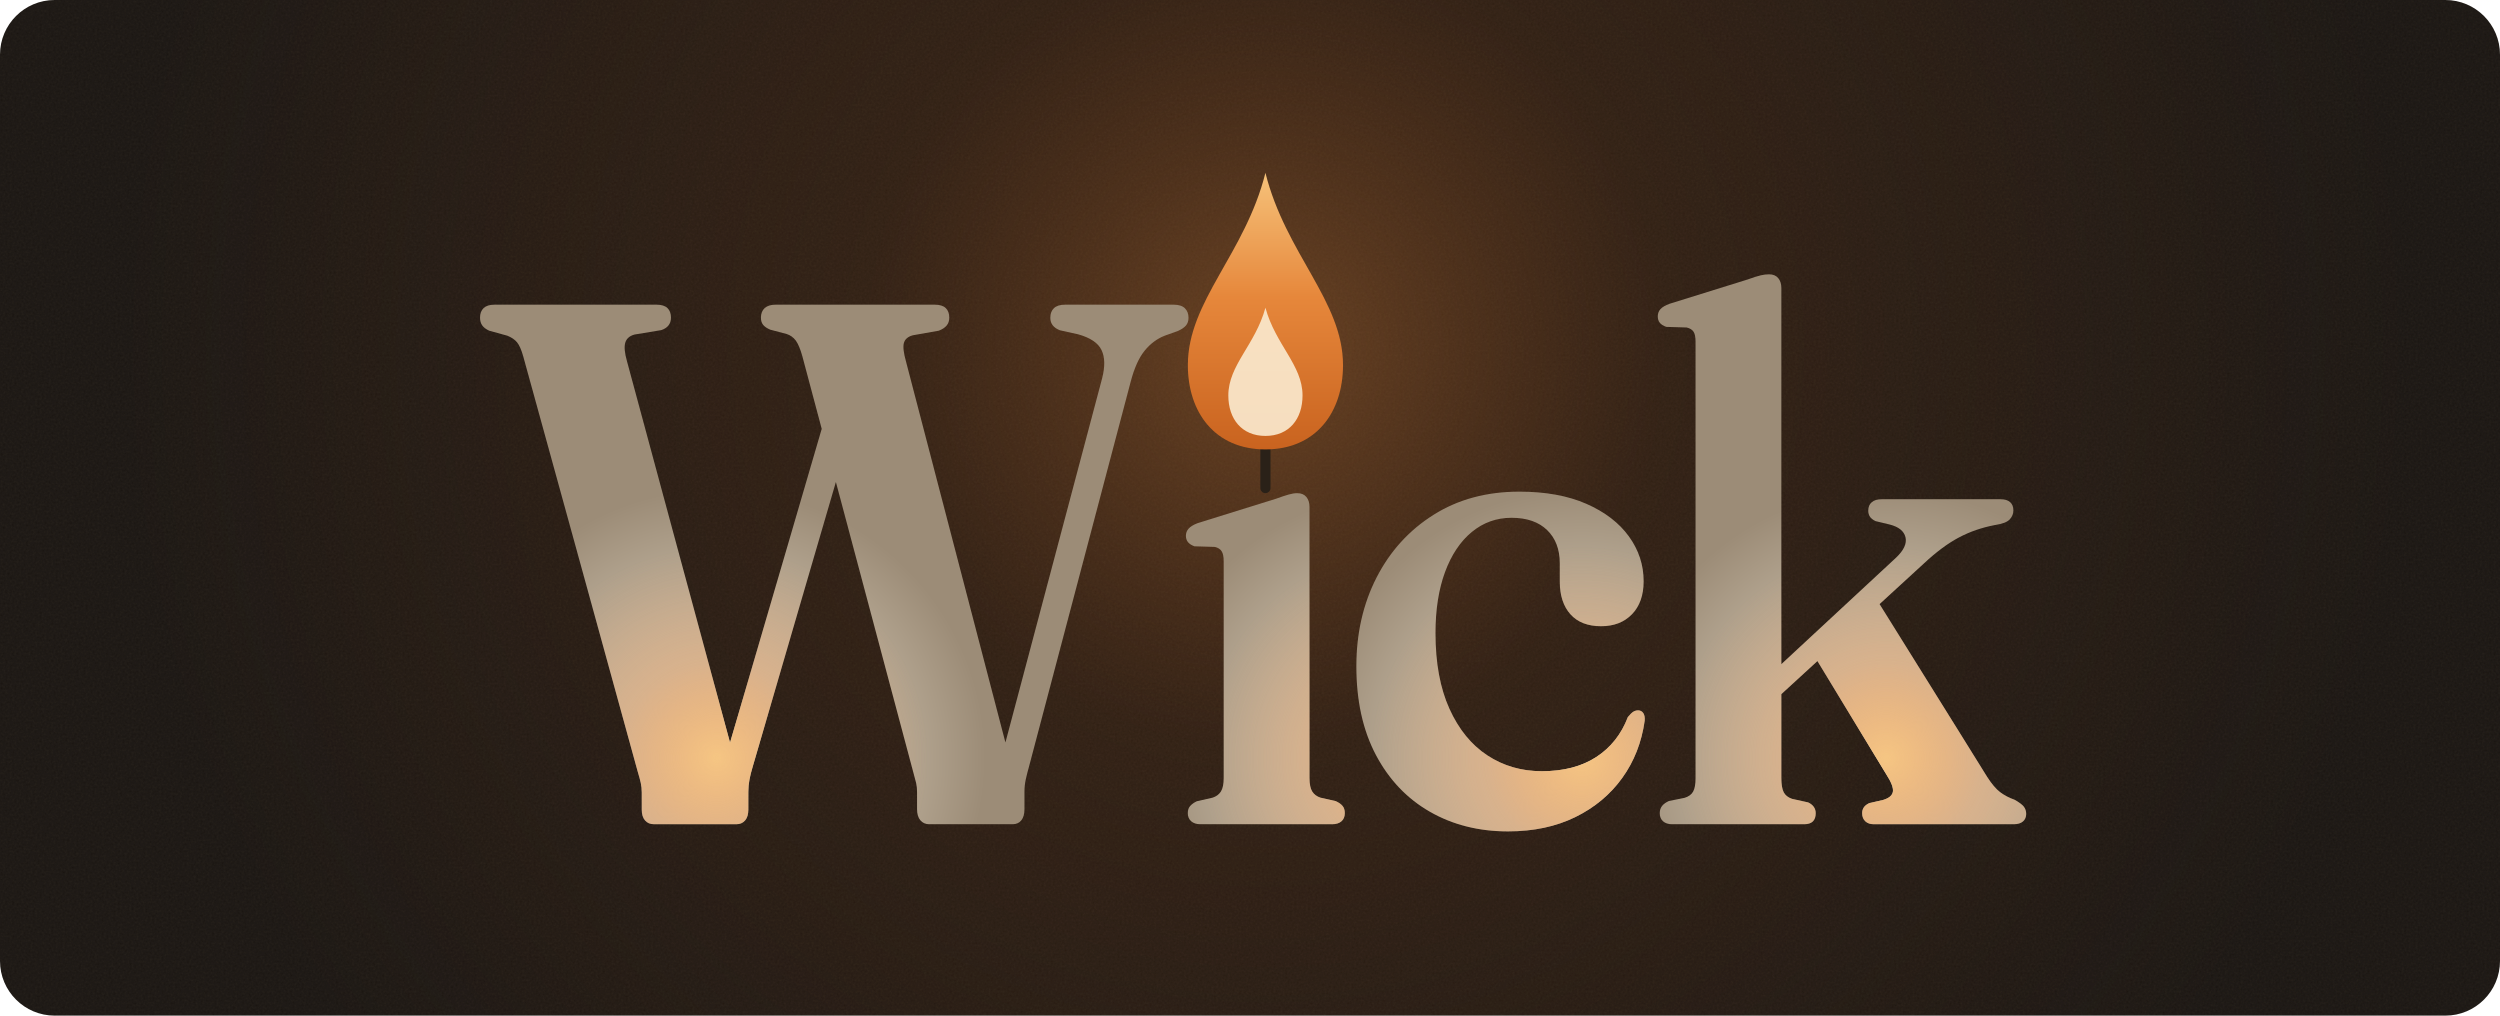
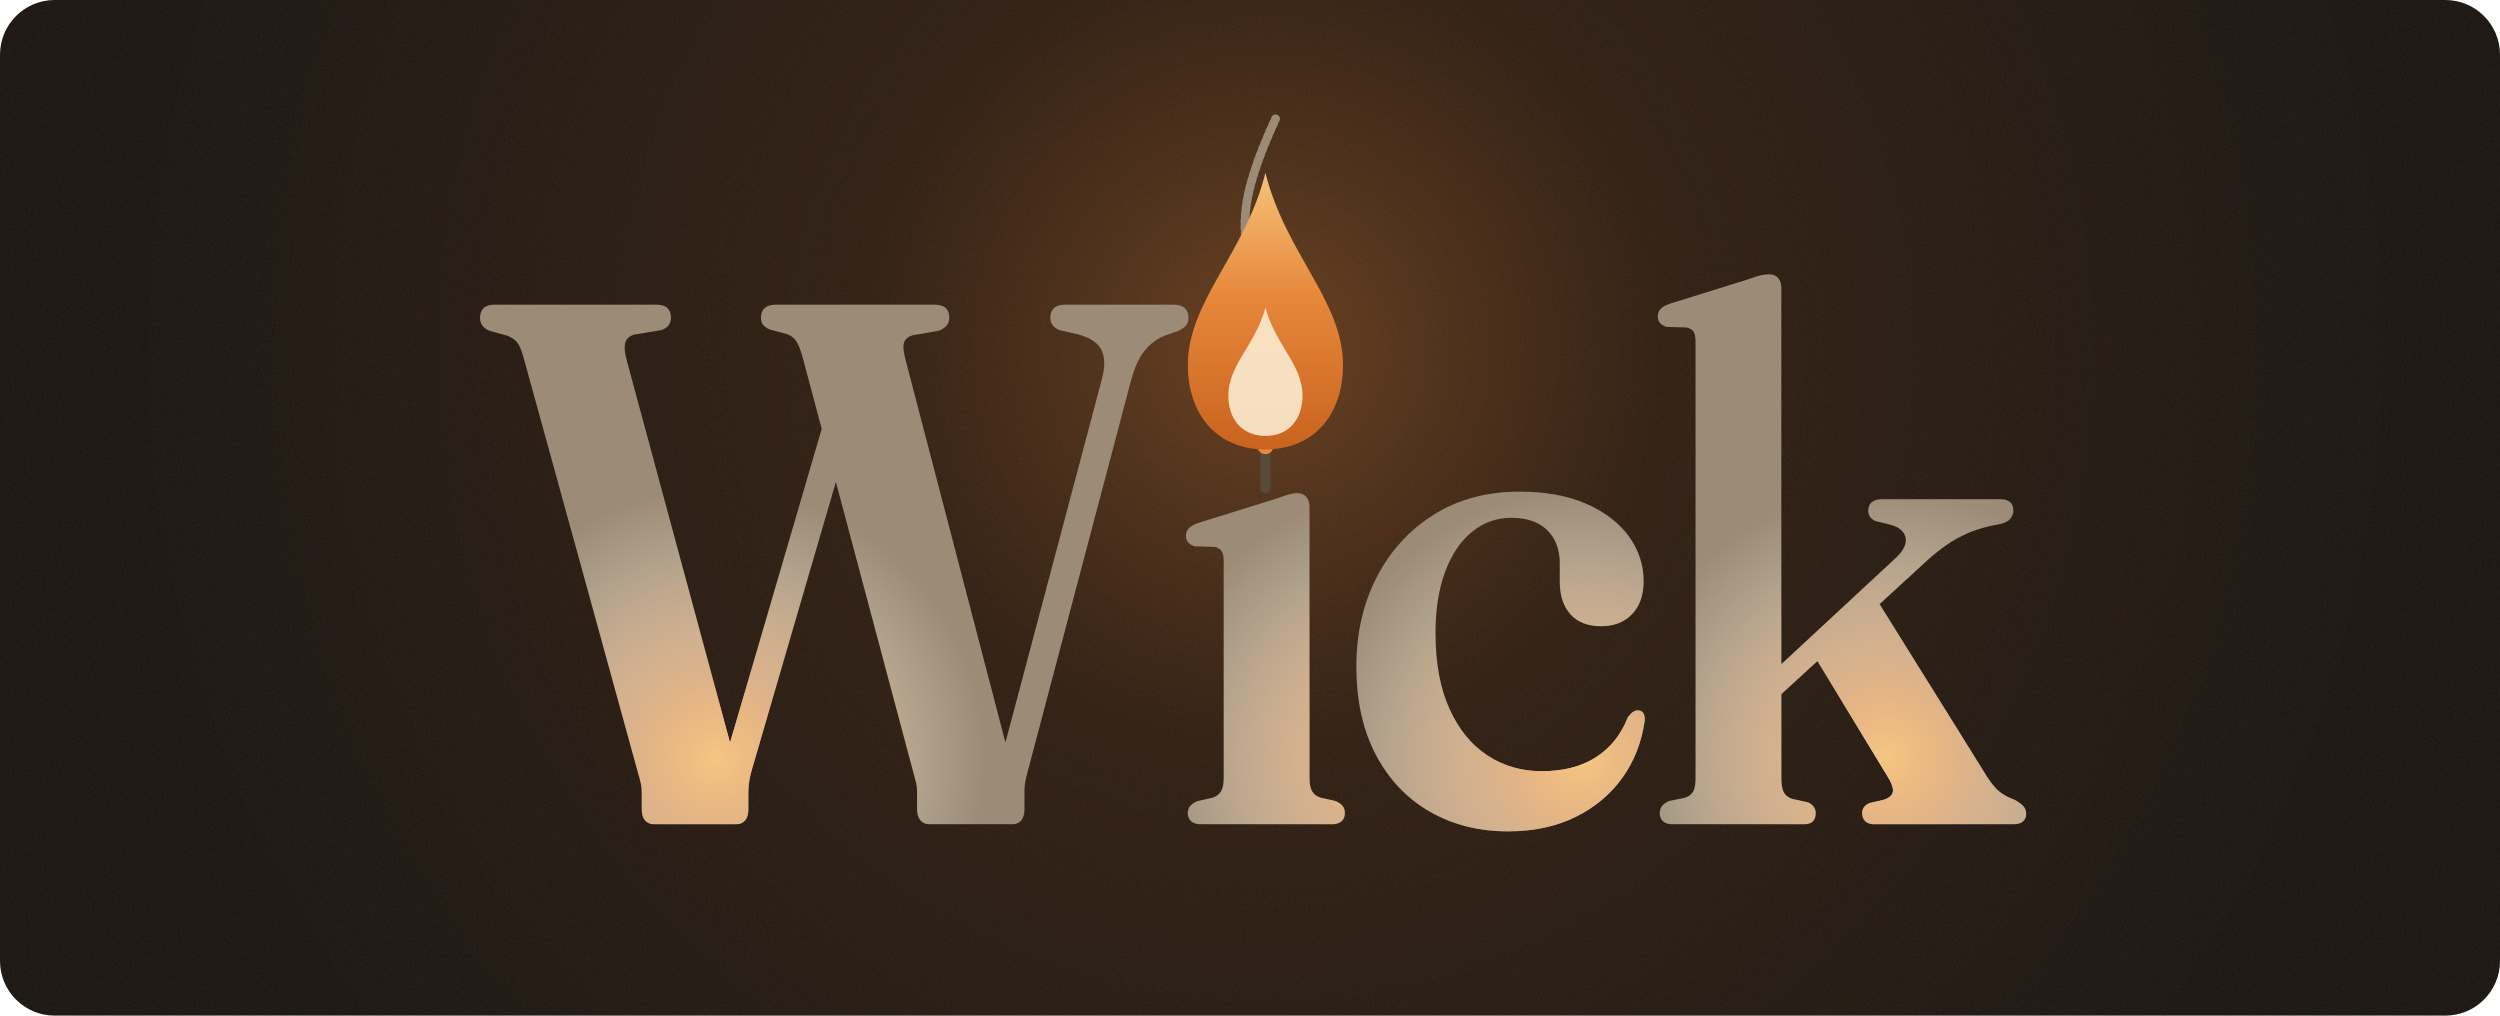
<svg xmlns="http://www.w3.org/2000/svg" viewBox="0 0 1280 520" role="img" aria-label="Wick">
  <style>
- .rise{animation:rise 1s cubic-bezier(.32,.72,.28,1) backwards}
- .l0{animation-delay:.10s} .l1{animation-delay:.19s} .l2{animation-delay:.28s} .l3{animation-delay:.37s}
- .lit{animation:rise 1s cubic-bezier(.32,.72,.28,1) backwards, catch 3.1s 1.9s ease-in-out infinite}
- .lit.l0{animation-delay:.10s,1.9s} .lit.l1{animation-delay:.19s,1.9s} .lit.l2{animation-delay:.28s,1.9s} .lit.l3{animation-delay:.37s,1.9s}
- .flame{transform-box:fill-box;transform-origin:50% 100%;animation:ignite .7s 1.15s cubic-bezier(.34,1.56,.64,1) backwards, flicker 3s 1.85s ease-in-out infinite}
- .core{transform-box:fill-box;transform-origin:50% 100%;animation:flicker 2.3s 1.85s ease-in-out infinite reverse}
- .glow{animation:bloom 1.2s 1.15s ease-out backwards, breathe 3s 2.35s ease-in-out infinite}
- .wick{animation:singe .6s 1.05s ease-out backwards}
- @keyframes rise{from{opacity:0;transform:translateY(18px)}}
- @keyframes ignite{from{transform:scale(0)}}
- @keyframes bloom{from{opacity:0}}
- @keyframes singe{from{fill:#4A3B2C}}
- @keyframes flicker{0%,100%{transform:scale(1,1) skewX(0)}18%{transform:scale(.97,1.05) skewX(-2deg)}37%{transform:scale(1.02,.97) skewX(1.5deg)}55%{transform:scale(.98,1.07) skewX(-1deg)}74%{transform:scale(1.01,.98) skewX(2deg)}}
- @keyframes breathe{0%,100%{opacity:1}20%{opacity:.82}41%{opacity:.96}58%{opacity:.78}79%{opacity:.92}}
- @keyframes catch{0%,100%{opacity:1}25%{opacity:.72}50%{opacity:.9}70%{opacity:.66}}
- @media (prefers-reduced-motion:reduce){*{animation:none!important}}
+ .rise{animation:rise 1.4s cubic-bezier(.32,.72,.28,1) backwards}
+ .l0{animation-delay:.2s} .l1{animation-delay:.35s} .l2{animation-delay:.5s} .l3{animation-delay:.65s}
+ .lit{animation:light 14s ease-in-out infinite}
+ .glow{animation:light 14s ease-in-out infinite}
+ .burn{transform-box:fill-box;transform-origin:50% 100%;animation:burn 14s cubic-bezier(.34,1.2,.64,1) infinite}
+ .flame{transform-box:fill-box;transform-origin:50% 100%;animation:flicker 2.6s ease-in-out infinite}
+ .core{transform-box:fill-box;transform-origin:50% 100%;animation:flicker 1.9s ease-in-out infinite reverse}
+ .ember{animation:ember 14s ease-in-out infinite}
+ .smoke{animation:smoke 14s ease-out infinite}
+ .dim{animation:dim 14s ease-in-out infinite}
+ @keyframes rise{from{opacity:0;transform:translateY(22px)}}
+ @keyframes burn{0%,17%{transform:scale(0)}19.5%{transform:scale(1.14)}22%,85%{transform:scale(1)}88.5%,100%{transform:scale(0)}}
+ @keyframes light{0%,17%{opacity:0}25%,85%{opacity:1}90%,100%{opacity:0}}
+ @keyframes dim{0%,17%{opacity:.55}25%,85%{opacity:1}90%,100%{opacity:.55}}
+ @keyframes ember{0%,6%{opacity:0}14%{opacity:1}17.5%,86%{opacity:0}89%{opacity:1}97%,100%{opacity:0}}
+ @keyframes smoke{0%,87%{opacity:0;stroke-dashoffset:1;transform:translateY(0)}89%{opacity:.75;stroke-dashoffset:.55}100%{opacity:0;stroke-dashoffset:0;transform:translateY(-30px)}}
+ @keyframes flicker{0%,100%{transform:scale(1,1) skewX(0)}18%{transform:scale(.96,1.07) skewX(-3deg)}37%{transform:scale(1.03,.96) skewX(2deg)}55%{transform:scale(.97,1.09) skewX(-1.5deg)}74%{transform:scale(1.02,.97) skewX(2.5deg)}}
+ @media (prefers-reduced-motion:reduce){*{animation:none!important}.ember,.smoke{opacity:0}}
</style>
  <defs>
    <filter id="grain" x="0" y="0" width="100%" height="100%">
      <feTurbulence type="fractalNoise" baseFrequency=".85" numOctaves="2" stitchTiles="stitch" />
      <feColorMatrix values="0 0 0 0 .94 0 0 0 0 .90 0 0 0 0 .83 0 0 0 .055 0" />
    </filter>
    <radialGradient id="halo" gradientUnits="userSpaceOnUse" cx="647.9" cy="178.273" r="587">
      <stop offset="0" stop-color="#E6873B" stop-opacity=".38" />
      <stop offset=".35" stop-color="#C9631F" stop-opacity=".13" />
      <stop offset="1" stop-color="#C9631F" stop-opacity="0" />
    </radialGradient>
    <radialGradient id="light" gradientUnits="userSpaceOnUse" cx="647.9" cy="178.273" r="570">
      <stop offset="0" stop-color="#F6C27A" stop-opacity=".9" />
      <stop offset=".45" stop-color="#E6873B" stop-opacity=".32" />
      <stop offset="1" stop-color="#E6873B" stop-opacity="0" />
    </radialGradient>
    <radialGradient id="ink" gradientUnits="userSpaceOnUse" cx="647.9" cy="178.273" r="725">
      <stop offset="0" stop-color="#F0E6D3" />
      <stop offset="1" stop-color="#9C8C77" />
    </radialGradient>
    <linearGradient id="fire" x1="0" y1="1" x2="0" y2="0">
      <stop offset="0" stop-color="#C9631F" />
      <stop offset=".55" stop-color="#E6873B" />
      <stop offset="1" stop-color="#F6C27A" />
    </linearGradient>
  </defs>
  <rect width="1280" height="520" rx="28" fill="#191410" />
  <rect width="1280" height="520" rx="28" filter="url(#grain)" />
  <g class="glow">
    <rect width="1280" height="520" rx="28" fill="url(#halo)" />
  </g>
-   <g fill="url(#ink)">
-     <g class="rise l0">
-       <path transform="translate(243.8 422) scale(0.19 -0.19)" d="M947.64 1121.88 1020.279 1096.48 745.399 155.78Q739.499 136.36 736.439 120.13Q733.379 103.9 733.379 87.04V39.18Q733.379 20.34 724.619 10.17Q715.859 0 701.259 0H478.96Q463.92 0 455.05 10.17Q446.18 20.34 446.18 39.18V85.08Q446.18 99.08 443.57 111.07Q440.96 123.06 435 142.84L126.48 1261.9Q119.3 1287.12 110.37 1298.28Q101.44 1309.44 84.02 1316.42L35.16 1329.88Q22.3 1335.8 16.35 1344.09Q10.4 1352.38 10.4 1365.38Q10.4 1381.68 20.11 1390.84Q29.82 1400 48.86 1400H486.279Q506.099 1400 515.529 1390.84Q524.959 1381.68 524.959 1365.38Q524.959 1340.34 499.139 1331.56L426.739 1319.56Q406.739 1314.14 401.789 1297.62Q396.839 1281.1 406.459 1247.34L705.059 142.26L643.479 80.88ZM1547.159 1364.82Q1547.159 1381.4 1557.009 1390.7Q1566.859 1400 1586.959 1400H1879.779Q1900.099 1400 1909.839 1390.34Q1919.579 1380.68 1919.579 1364.82Q1919.579 1352.1 1912.729 1343.95Q1905.879 1335.8 1890.719 1329.04L1855.219 1316.38Q1824.139 1304.16 1801.199 1275.85Q1778.259 1247.54 1763.959 1193.2L1489.959 156Q1484.559 137.02 1481.029 120.79Q1477.499 104.56 1477.499 87.48V40.28Q1477.499 21 1469.099 10.5Q1460.699 0 1445.819 0H1220.62Q1206.08 0 1197.07 10.5Q1188.06 21 1188.06 40.28V85.8Q1188.06 100.18 1185.56 111.07Q1183.06 121.96 1176.72 144.44L878.82 1261.62Q870.46 1291.04 861.17 1303.46Q851.88 1315.88 837.04 1320.9L792.32 1332.68Q779.24 1338.32 773.29 1345.63Q767.34 1352.94 767.34 1365.1Q767.34 1381.68 777.44 1390.84Q787.54 1400 806.579 1400H1235.939Q1255.979 1400 1265.439 1390.84Q1274.899 1381.68 1274.899 1365.1Q1274.899 1352.38 1267.859 1343.87Q1260.819 1335.36 1246.499 1329.88L1176.899 1317.6Q1156.899 1312.18 1152.649 1297.06Q1148.399 1281.94 1158.299 1246.78L1447.439 138.86L1388.939 80L1686.759 1201.5Q1698.979 1249.04 1685.189 1277.72Q1671.399 1306.4 1622.319 1320.12L1573.259 1331Q1560.739 1335.64 1553.949 1344.01Q1547.159 1352.38 1547.159 1364.82Z" />
-     </g>
-     <g class="rise l1">
-       <path transform="translate(600.2 422) scale(0.19 -0.19)" d="M369.799 855.26V124.96Q369.799 99.94 377.169 88.2Q384.539 76.46 399.399 71.56L440.34 62.34Q452.8 56.64 458.89 49.33Q464.98 42.02 464.98 29.98Q464.98 15.8 456 7.9Q447.02 0 431.02 0H75.14Q60.3 0 51.07 7.9Q41.84 15.8 41.84 29.98Q41.84 41.58 47.93 48.78Q54.02 55.98 66.04 61.9L108.74 71.56Q123.66 76.46 131.11 88.2Q138.56 99.94 138.56 124.52V708.8Q138.56 727.24 132.92 735.81Q127.28 744.38 114.72 747.24L59.7 748.92Q47.94 753.18 42.35 760.12Q36.76 767.06 36.76 777.16Q36.76 788.82 44.34 796.91Q51.92 805 68.6 811.42L278.3 876.66Q299.9 884.48 313.16 888.29Q326.419 892.1 336.579 892.1Q352.859 892.1 361.329 881.9Q369.799 871.7 369.799 855.26Z" />
-     </g>
-     <g class="rise l2">
-       <path transform="translate(686.8 422) scale(0.19 -0.19)" d="M814.46 654.84Q814.46 598.44 783.25 566Q752.04 533.56 699.76 533.56Q645.98 533.56 617.2 565.65Q588.42 597.74 588.42 654.1V702.98Q588.42 759.68 554.25 792.71Q520.08 825.74 458.54 825.74Q397.98 825.74 351.6 787.66Q305.22 749.58 279.389 679.89Q253.559 610.2 253.559 514.82Q253.559 394.24 291.129 311.09Q328.699 227.94 393.519 185.4Q458.34 142.859 540.2 142.859Q628.06 142.859 686.67 181Q745.28 219.14 771.84 288.62Q780.84 299.76 787.14 303.43Q793.44 307.1 800.12 306.82Q808.58 306.54 813.43 299.58Q818.28 292.62 817.34 279.18Q805.1 191.8 756.72 124.61Q708.34 57.42 630 19.04Q551.66 -19.34 448.82 -19.34Q330.9 -19.34 238.43 33.63Q145.96 86.6 93.13 186.25Q40.3 285.9 40.3 425.44Q40.3 559 95.05 665.42Q149.8 771.84 248.7 834.02Q347.6 896.2 479.5 896.2Q585.5 896.2 660.24 863.36Q734.98 830.52 774.72 775.62Q814.46 720.72 814.46 654.84Z" />
-     </g>
-     <g class="rise l3">
-       <path transform="translate(842.6 422) scale(0.19 -0.19)" d="M70.9 0Q55.62 0 46.72 7.9Q37.82 15.8 37.82 29.76Q37.82 41.14 43.91 49Q50 56.86 62.46 62.56L104.72 71.12Q120.96 76.02 127.64 87.65Q134.32 99.28 134.32 124.08V1300.08Q134.32 1318.96 128.9 1327.2Q123.48 1335.44 110.48 1338.52L55.46 1340.2Q43.04 1344.68 37.78 1351.51Q32.52 1358.34 32.52 1368.44Q32.52 1380.1 39.77 1388.08Q47.02 1396.06 64.36 1402.48L274.06 1467.72Q297.42 1476.2 309.549 1479.02Q321.679 1481.84 332.339 1481.84Q348.619 1481.84 357.089 1471.64Q365.559 1461.44 365.559 1445V124.52Q365.559 98.44 371.959 86.11Q378.359 73.78 394.599 68.32L437.86 58.76Q458.1 48.92 458.1 29.76Q458.1 0 427.1 0ZM308.68 378.48 674.78 718.4Q706.12 748.24 700.06 773.34Q694 798.44 656.96 807.76L619.3 816.78Q608.68 821.92 604.18 828.75Q599.68 835.58 599.68 844.94Q599.68 859.68 609.11 867.72Q618.54 875.76 635.6 875.76H956.419Q973.079 875.76 981.949 868Q990.819 860.24 990.819 845.78Q990.819 832.22 981.039 821.5Q971.259 810.78 941.419 806.22Q889.299 796.52 844.449 772.95Q799.599 749.38 748.9 701.96L329.839 317.84ZM611.719 622.84 920.119 127.58Q938.379 99.18 954.709 86.67Q971.039 74.16 994.339 65.8Q1013.139 55.18 1019.229 46.98Q1025.319 38.78 1025.319 27.8Q1025.319 14.96 1016.669 7.48Q1008.019 0 992.019 0H614.08Q600.26 0 591.78 7.93Q583.3 15.86 583.3 29.76Q583.3 38.9 587.88 45.53Q592.46 52.16 602.3 56.8L639.4 65.32Q663.56 72.4 666.1 87.66Q668.64 102.92 647.98 134.86L442.1 473.58Z" />
+   <g class="dim">
+     <g fill="url(#ink)">
+       <g class="rise l0">
+         <path transform="translate(243.8 422) scale(0.19 -0.19)" d="M947.64 1121.88 1020.279 1096.48 745.399 155.78Q739.499 136.36 736.439 120.13Q733.379 103.9 733.379 87.04V39.18Q733.379 20.34 724.619 10.17Q715.859 0 701.259 0H478.96Q463.92 0 455.05 10.17Q446.18 20.34 446.18 39.18V85.08Q446.18 99.08 443.57 111.07Q440.96 123.06 435 142.84L126.48 1261.9Q119.3 1287.12 110.37 1298.28Q101.44 1309.44 84.02 1316.42L35.16 1329.88Q22.3 1335.8 16.35 1344.09Q10.4 1352.38 10.4 1365.38Q10.4 1381.68 20.11 1390.84Q29.82 1400 48.86 1400H486.279Q506.099 1400 515.529 1390.84Q524.959 1381.68 524.959 1365.38Q524.959 1340.34 499.139 1331.56L426.739 1319.56Q406.739 1314.14 401.789 1297.62Q396.839 1281.1 406.459 1247.34L705.059 142.26L643.479 80.88ZM1547.159 1364.82Q1547.159 1381.4 1557.009 1390.7Q1566.859 1400 1586.959 1400H1879.779Q1900.099 1400 1909.839 1390.34Q1919.579 1380.68 1919.579 1364.82Q1919.579 1352.1 1912.729 1343.95Q1905.879 1335.8 1890.719 1329.04L1855.219 1316.38Q1824.139 1304.16 1801.199 1275.85Q1778.259 1247.54 1763.959 1193.2L1489.959 156Q1484.559 137.02 1481.029 120.79Q1477.499 104.56 1477.499 87.48V40.28Q1477.499 21 1469.099 10.5Q1460.699 0 1445.819 0H1220.62Q1206.08 0 1197.07 10.5Q1188.06 21 1188.06 40.28V85.8Q1188.06 100.18 1185.56 111.07Q1183.06 121.96 1176.72 144.44L878.82 1261.62Q870.46 1291.04 861.17 1303.46Q851.88 1315.88 837.04 1320.9L792.32 1332.68Q779.24 1338.32 773.29 1345.63Q767.34 1352.94 767.34 1365.1Q767.34 1381.68 777.44 1390.84Q787.54 1400 806.579 1400H1235.939Q1255.979 1400 1265.439 1390.84Q1274.899 1381.68 1274.899 1365.1Q1274.899 1352.38 1267.859 1343.87Q1260.819 1335.36 1246.499 1329.88L1176.899 1317.6Q1156.899 1312.18 1152.649 1297.06Q1148.399 1281.94 1158.299 1246.78L1447.439 138.86L1388.939 80L1686.759 1201.5Q1698.979 1249.04 1685.189 1277.72Q1671.399 1306.4 1622.319 1320.12L1573.259 1331Q1560.739 1335.64 1553.949 1344.01Q1547.159 1352.38 1547.159 1364.82Z" />
+       </g>
+       <g class="rise l1">
+         <path transform="translate(600.2 422) scale(0.19 -0.19)" d="M369.799 855.26V124.96Q369.799 99.94 377.169 88.2Q384.539 76.46 399.399 71.56L440.34 62.34Q452.8 56.64 458.89 49.33Q464.98 42.02 464.98 29.98Q464.98 15.8 456 7.9Q447.02 0 431.02 0H75.14Q60.3 0 51.07 7.9Q41.84 15.8 41.84 29.98Q41.84 41.58 47.93 48.78Q54.02 55.98 66.04 61.9L108.74 71.56Q123.66 76.46 131.11 88.2Q138.56 99.94 138.56 124.52V708.8Q138.56 727.24 132.92 735.81Q127.28 744.38 114.72 747.24L59.7 748.92Q47.94 753.18 42.35 760.12Q36.76 767.06 36.76 777.16Q36.76 788.82 44.34 796.91Q51.92 805 68.6 811.42L278.3 876.66Q299.9 884.48 313.16 888.29Q326.419 892.1 336.579 892.1Q352.859 892.1 361.329 881.9Q369.799 871.7 369.799 855.26Z" />
+       </g>
+       <g class="rise l2">
+         <path transform="translate(686.8 422) scale(0.19 -0.19)" d="M814.46 654.84Q814.46 598.44 783.25 566Q752.04 533.56 699.76 533.56Q645.98 533.56 617.2 565.65Q588.42 597.74 588.42 654.1V702.98Q588.42 759.68 554.25 792.71Q520.08 825.74 458.54 825.74Q397.98 825.74 351.6 787.66Q305.22 749.58 279.389 679.89Q253.559 610.2 253.559 514.82Q253.559 394.24 291.129 311.09Q328.699 227.94 393.519 185.4Q458.34 142.859 540.2 142.859Q628.06 142.859 686.67 181Q745.28 219.14 771.84 288.62Q780.84 299.76 787.14 303.43Q793.44 307.1 800.12 306.82Q808.58 306.54 813.43 299.58Q818.28 292.62 817.34 279.18Q805.1 191.8 756.72 124.61Q708.34 57.42 630 19.04Q551.66 -19.34 448.82 -19.34Q330.9 -19.34 238.43 33.63Q145.96 86.6 93.13 186.25Q40.3 285.9 40.3 425.44Q40.3 559 95.05 665.42Q149.8 771.84 248.7 834.02Q347.6 896.2 479.5 896.2Q585.5 896.2 660.24 863.36Q734.98 830.52 774.72 775.62Q814.46 720.72 814.46 654.84Z" />
+       </g>
+       <g class="rise l3">
+         <path transform="translate(842.6 422) scale(0.19 -0.19)" d="M70.9 0Q55.62 0 46.72 7.9Q37.82 15.8 37.82 29.76Q37.82 41.14 43.91 49Q50 56.86 62.46 62.56L104.72 71.12Q120.96 76.02 127.64 87.65Q134.32 99.28 134.32 124.08V1300.08Q134.32 1318.96 128.9 1327.2Q123.48 1335.44 110.48 1338.52L55.46 1340.2Q43.04 1344.68 37.78 1351.51Q32.52 1358.34 32.52 1368.44Q32.52 1380.1 39.77 1388.08Q47.02 1396.06 64.36 1402.48L274.06 1467.72Q297.42 1476.2 309.549 1479.02Q321.679 1481.84 332.339 1481.84Q348.619 1481.84 357.089 1471.64Q365.559 1461.44 365.559 1445V124.52Q365.559 98.44 371.959 86.11Q378.359 73.78 394.599 68.32L437.86 58.76Q458.1 48.92 458.1 29.76Q458.1 0 427.1 0ZM308.68 378.48 674.78 718.4Q706.12 748.24 700.06 773.34Q694 798.44 656.96 807.76L619.3 816.78Q608.68 821.92 604.18 828.75Q599.68 835.58 599.68 844.94Q599.68 859.68 609.11 867.72Q618.54 875.76 635.6 875.76H956.419Q973.079 875.76 981.949 868Q990.819 860.24 990.819 845.78Q990.819 832.22 981.039 821.5Q971.259 810.78 941.419 806.22Q889.299 796.52 844.449 772.95Q799.599 749.38 748.9 701.96L329.839 317.84ZM611.719 622.84 920.119 127.58Q938.379 99.18 954.709 86.67Q971.039 74.16 994.339 65.8Q1013.139 55.18 1019.229 46.98Q1025.319 38.78 1025.319 27.8Q1025.319 14.96 1016.669 7.48Q1008.019 0 992.019 0H614.08Q600.26 0 591.78 7.93Q583.3 15.86 583.3 29.76Q583.3 38.9 587.88 45.53Q592.46 52.16 602.3 56.8L639.4 65.32Q663.56 72.4 666.1 87.66Q668.64 102.92 647.98 134.86L442.1 473.58Z" />
+       </g>
    </g>
  </g>
  <g fill="url(#light)">
    <g class="lit l0">
      <path transform="translate(243.8 422) scale(0.19 -0.19)" d="M947.64 1121.88 1020.279 1096.48 745.399 155.78Q739.499 136.36 736.439 120.13Q733.379 103.9 733.379 87.04V39.18Q733.379 20.34 724.619 10.17Q715.859 0 701.259 0H478.96Q463.92 0 455.05 10.17Q446.18 20.34 446.18 39.18V85.08Q446.18 99.08 443.57 111.07Q440.96 123.06 435 142.84L126.48 1261.9Q119.3 1287.12 110.37 1298.28Q101.44 1309.44 84.02 1316.42L35.16 1329.88Q22.3 1335.8 16.35 1344.09Q10.4 1352.38 10.4 1365.38Q10.4 1381.68 20.11 1390.84Q29.82 1400 48.86 1400H486.279Q506.099 1400 515.529 1390.84Q524.959 1381.68 524.959 1365.38Q524.959 1340.34 499.139 1331.56L426.739 1319.56Q406.739 1314.14 401.789 1297.62Q396.839 1281.1 406.459 1247.34L705.059 142.26L643.479 80.88ZM1547.159 1364.82Q1547.159 1381.4 1557.009 1390.7Q1566.859 1400 1586.959 1400H1879.779Q1900.099 1400 1909.839 1390.34Q1919.579 1380.68 1919.579 1364.82Q1919.579 1352.1 1912.729 1343.95Q1905.879 1335.8 1890.719 1329.04L1855.219 1316.38Q1824.139 1304.16 1801.199 1275.85Q1778.259 1247.54 1763.959 1193.2L1489.959 156Q1484.559 137.02 1481.029 120.79Q1477.499 104.56 1477.499 87.48V40.28Q1477.499 21 1469.099 10.5Q1460.699 0 1445.819 0H1220.62Q1206.08 0 1197.07 10.5Q1188.06 21 1188.06 40.28V85.8Q1188.06 100.18 1185.56 111.07Q1183.06 121.96 1176.72 144.44L878.82 1261.62Q870.46 1291.04 861.17 1303.46Q851.88 1315.88 837.04 1320.9L792.32 1332.68Q779.24 1338.32 773.29 1345.63Q767.34 1352.94 767.34 1365.1Q767.34 1381.68 777.44 1390.84Q787.54 1400 806.579 1400H1235.939Q1255.979 1400 1265.439 1390.84Q1274.899 1381.68 1274.899 1365.1Q1274.899 1352.38 1267.859 1343.87Q1260.819 1335.36 1246.499 1329.88L1176.899 1317.6Q1156.899 1312.18 1152.649 1297.06Q1148.399 1281.94 1158.299 1246.78L1447.439 138.86L1388.939 80L1686.759 1201.5Q1698.979 1249.04 1685.189 1277.72Q1671.399 1306.4 1622.319 1320.12L1573.259 1331Q1560.739 1335.64 1553.949 1344.01Q1547.159 1352.38 1547.159 1364.82Z" />
    </g>
    <g class="lit l1">
      <path transform="translate(600.2 422) scale(0.19 -0.19)" d="M369.799 855.26V124.96Q369.799 99.94 377.169 88.2Q384.539 76.46 399.399 71.56L440.34 62.34Q452.8 56.64 458.89 49.33Q464.98 42.02 464.98 29.98Q464.98 15.8 456 7.9Q447.02 0 431.02 0H75.14Q60.3 0 51.07 7.9Q41.84 15.8 41.84 29.98Q41.84 41.58 47.93 48.78Q54.02 55.98 66.04 61.9L108.74 71.56Q123.66 76.46 131.11 88.2Q138.56 99.94 138.56 124.52V708.8Q138.56 727.24 132.92 735.81Q127.28 744.38 114.72 747.24L59.7 748.92Q47.94 753.18 42.35 760.12Q36.76 767.06 36.76 777.16Q36.76 788.82 44.34 796.91Q51.92 805 68.6 811.42L278.3 876.66Q299.9 884.48 313.16 888.29Q326.419 892.1 336.579 892.1Q352.859 892.1 361.329 881.9Q369.799 871.7 369.799 855.26Z" />
    </g>
    <g class="lit l2">
      <path transform="translate(686.8 422) scale(0.19 -0.19)" d="M814.46 654.84Q814.46 598.44 783.25 566Q752.04 533.56 699.76 533.56Q645.98 533.56 617.2 565.65Q588.42 597.74 588.42 654.1V702.98Q588.42 759.68 554.25 792.71Q520.08 825.74 458.54 825.74Q397.98 825.74 351.6 787.66Q305.22 749.58 279.389 679.89Q253.559 610.2 253.559 514.82Q253.559 394.24 291.129 311.09Q328.699 227.94 393.519 185.4Q458.34 142.859 540.2 142.859Q628.06 142.859 686.67 181Q745.28 219.14 771.84 288.62Q780.84 299.76 787.14 303.43Q793.44 307.1 800.12 306.82Q808.58 306.54 813.43 299.58Q818.28 292.62 817.34 279.18Q805.1 191.8 756.72 124.61Q708.34 57.42 630 19.04Q551.66 -19.34 448.82 -19.34Q330.9 -19.34 238.43 33.63Q145.96 86.6 93.13 186.25Q40.3 285.9 40.3 425.44Q40.3 559 95.05 665.42Q149.8 771.84 248.7 834.02Q347.6 896.2 479.5 896.2Q585.5 896.2 660.24 863.36Q734.98 830.52 774.72 775.62Q814.46 720.72 814.46 654.84Z" />
    </g>
    <g class="lit l3">
      <path transform="translate(842.6 422) scale(0.19 -0.19)" d="M70.9 0Q55.62 0 46.72 7.9Q37.82 15.8 37.82 29.76Q37.82 41.14 43.91 49Q50 56.86 62.46 62.56L104.72 71.12Q120.96 76.02 127.64 87.65Q134.32 99.28 134.32 124.08V1300.08Q134.32 1318.96 128.9 1327.2Q123.48 1335.44 110.48 1338.52L55.46 1340.2Q43.04 1344.68 37.78 1351.51Q32.52 1358.34 32.52 1368.44Q32.52 1380.1 39.77 1388.08Q47.02 1396.06 64.36 1402.48L274.06 1467.72Q297.42 1476.2 309.549 1479.02Q321.679 1481.84 332.339 1481.84Q348.619 1481.84 357.089 1471.64Q365.559 1461.44 365.559 1445V124.52Q365.559 98.44 371.959 86.11Q378.359 73.78 394.599 68.32L437.86 58.76Q458.1 48.92 458.1 29.76Q458.1 0 427.1 0ZM308.68 378.48 674.78 718.4Q706.12 748.24 700.06 773.34Q694 798.44 656.96 807.76L619.3 816.78Q608.68 821.92 604.18 828.75Q599.68 835.58 599.68 844.94Q599.68 859.68 609.11 867.72Q618.54 875.76 635.6 875.76H956.419Q973.079 875.76 981.949 868Q990.819 860.24 990.819 845.78Q990.819 832.22 981.039 821.5Q971.259 810.78 941.419 806.22Q889.299 796.52 844.449 772.95Q799.599 749.38 748.9 701.96L329.839 317.84ZM611.719 622.84 920.119 127.58Q938.379 99.18 954.709 86.67Q971.039 74.16 994.339 65.8Q1013.139 55.18 1019.229 46.98Q1025.319 38.78 1025.319 27.8Q1025.319 14.96 1016.669 7.48Q1008.019 0 992.019 0H614.08Q600.26 0 591.78 7.93Q583.3 15.86 583.3 29.76Q583.3 38.9 587.88 45.53Q592.46 52.16 602.3 56.8L639.4 65.32Q663.56 72.4 666.1 87.66Q668.64 102.92 647.98 134.86L442.1 473.58Z" />
    </g>
  </g>
-   <rect class="wick" x="645.3" y="226.6" width="5.2" height="25.9" rx="2.6" fill="#2A2118" />
+   <rect x="645.3" y="226.6" width="5.2" height="25.9" rx="2.6" fill="#5A4A3A" />
  <g transform="translate(647.9 230.1) scale(1.727)">
-     <path class="flame" d="M0 0C-15 0-23-11-23-25C-23-44-6-58 0-82C6-58 23-44 23-25C23-11 15 0 0 0Z" fill="url(#fire)" />
-     <path class="core" d="M0-4C-7-4-11-9-11-16C-11-25-3-31 0-42C3-31 11-25 11-16C11-9 7-4 0-4Z" fill="#FBEBD0" opacity=".9" />
+     <path class="smoke" pathLength="1" stroke-dasharray="1" d="M0-2C-9-18 9-30 0-46S-8-74 3-98" fill="none" stroke="#9C8C77" stroke-width="2.6" stroke-linecap="round" />
+     <circle class="ember" cx="0" cy="-1" r="2.4" fill="#E6873B" />
+     <g class="burn">
+       <g class="flame">
+         <path d="M0 0C-15 0-23-11-23-25C-23-44-6-58 0-82C6-58 23-44 23-25C23-11 15 0 0 0Z" fill="url(#fire)" />
+         <path class="core" d="M0-4C-7-4-11-9-11-16C-11-25-3-31 0-42C3-31 11-25 11-16C11-9 7-4 0-4Z" fill="#FBEBD0" opacity=".9" />
+       </g>
+     </g>
  </g>
</svg>
